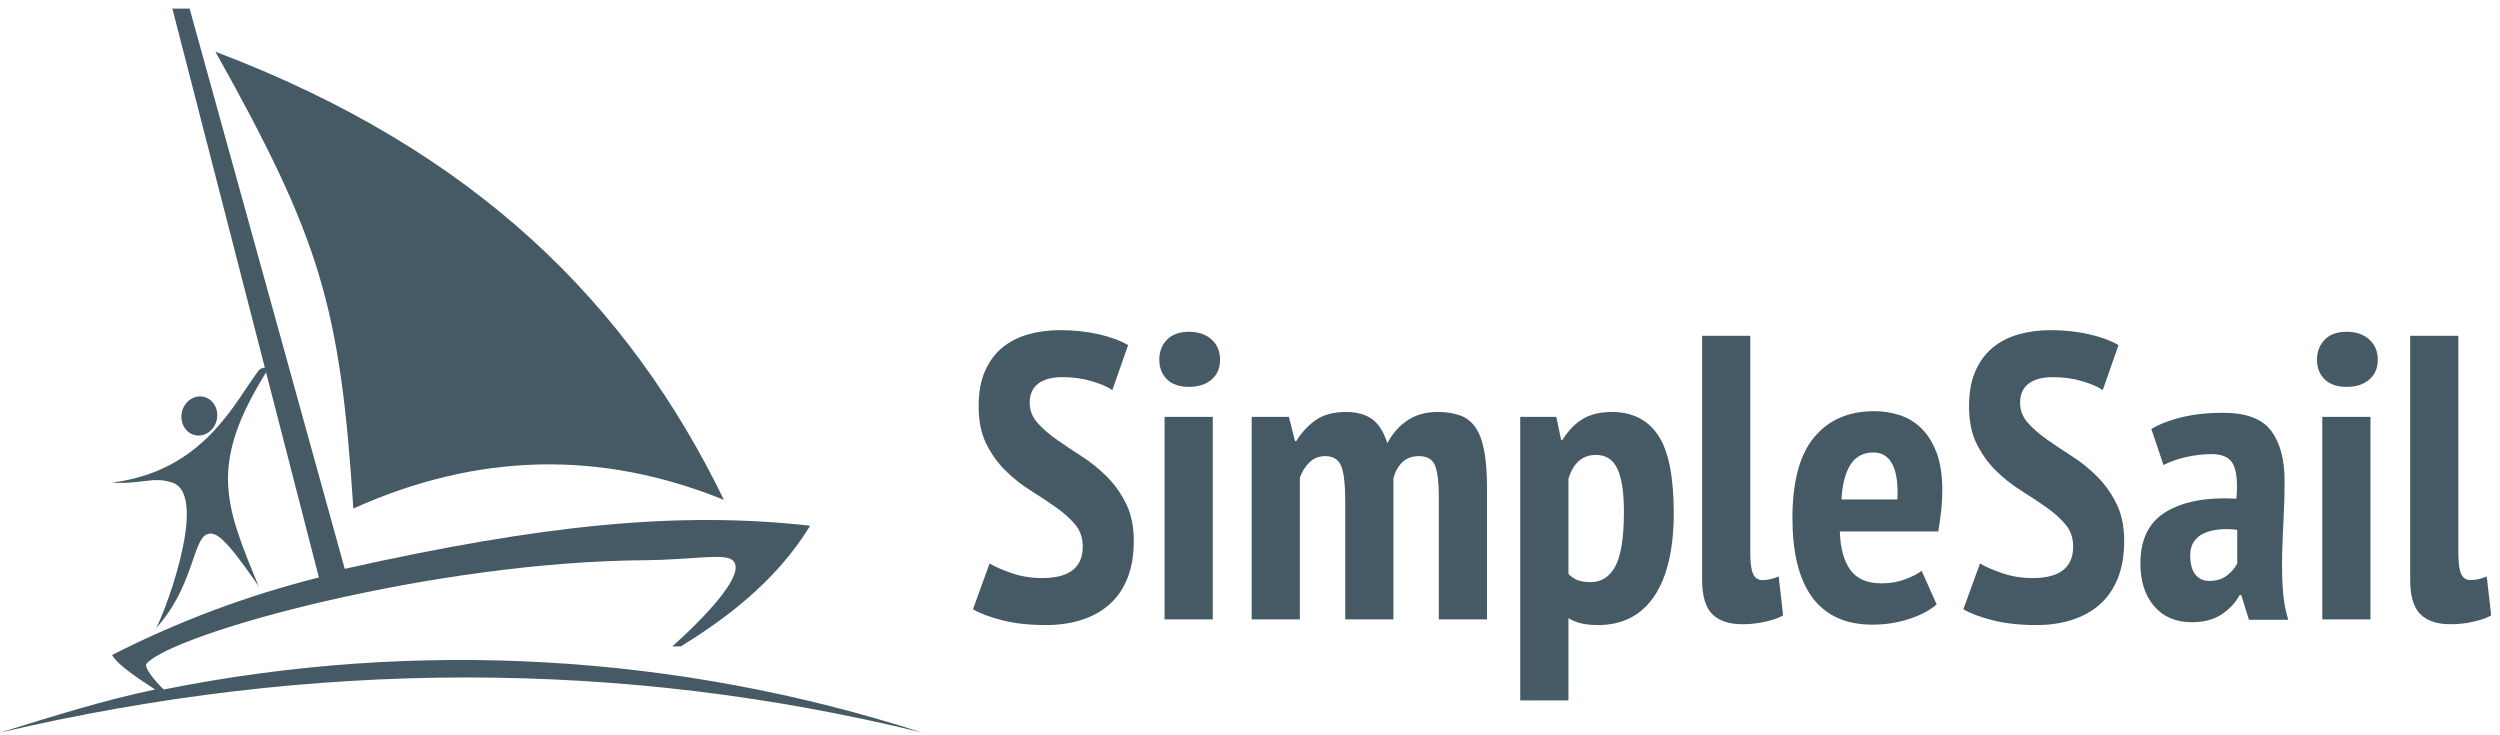
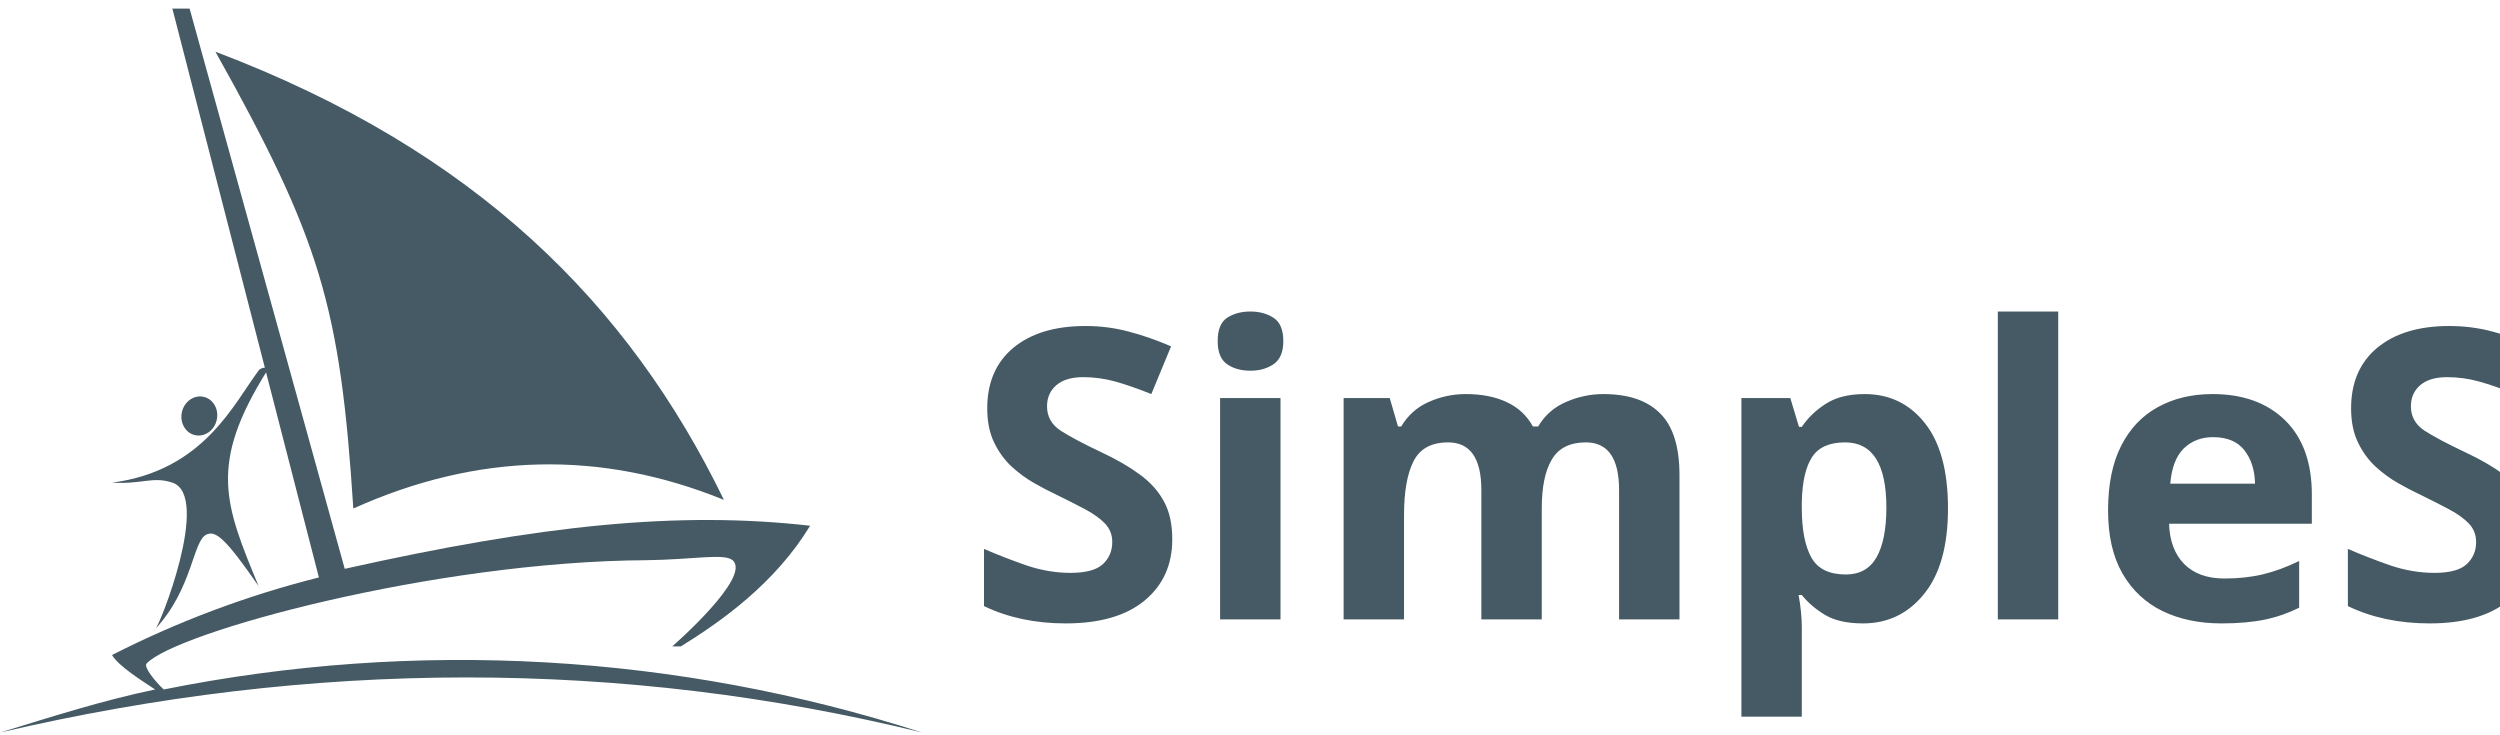
- <svg xmlns="http://www.w3.org/2000/svg" width="194px" height="57px" viewBox="0 0 194 57" version="1.1">
-   <defs />
-   <g id="Symbols" stroke="none" stroke-width="1" fill="none" fill-rule="evenodd">
-     <g id="header" transform="translate(-34, -92)" fill="#455A64">
-       <g id="Group-445" transform="translate(34, 92)">
-         <g id="SimpleSail" transform="translate(74.9056, 20.064)">
-           <path d="M9.116,22.342 C9.116,21.671 8.917,21.1 8.519,20.629 C8.12,20.157 7.623,19.712 7.025,19.293 C6.428,18.874 5.779,18.444 5.077,18.004 C4.375,17.564 3.725,17.051 3.128,16.464 C2.53,15.877 2.033,15.186 1.635,14.389 C1.236,13.593 1.037,12.618 1.037,11.466 C1.037,10.397 1.2,9.491 1.525,8.747 C1.849,8.003 2.295,7.395 2.86,6.924 C3.426,6.452 4.097,6.106 4.872,5.886 C5.648,5.666 6.475,5.556 7.355,5.556 C8.424,5.556 9.42,5.661 10.342,5.871 C11.264,6.08 12.029,6.363 12.636,6.719 L11.41,10.209 C11.054,9.957 10.525,9.727 9.823,9.517 C9.121,9.307 8.361,9.203 7.544,9.203 C6.727,9.203 6.098,9.37 5.658,9.706 C5.218,10.041 4.998,10.533 4.998,11.183 C4.998,11.77 5.197,12.288 5.595,12.739 C5.993,13.19 6.491,13.624 7.088,14.043 C7.686,14.463 8.335,14.897 9.037,15.348 C9.739,15.799 10.389,16.322 10.986,16.92 C11.583,17.517 12.081,18.219 12.479,19.026 C12.877,19.833 13.076,20.791 13.076,21.902 C13.076,23.013 12.914,23.976 12.589,24.794 C12.264,25.611 11.803,26.287 11.206,26.821 C10.609,27.356 9.891,27.759 9.053,28.031 C8.215,28.304 7.282,28.44 6.255,28.44 C4.956,28.44 3.819,28.314 2.845,28.063 C1.87,27.811 1.121,27.528 0.597,27.214 L1.886,23.662 C2.305,23.914 2.881,24.165 3.615,24.417 C4.348,24.668 5.134,24.794 5.972,24.794 C8.068,24.794 9.116,23.977 9.116,22.342 Z M15.465,12.283 L19.206,12.283 L19.206,28 L15.465,28 L15.465,12.283 Z M15.057,7.851 C15.057,7.222 15.256,6.704 15.654,6.295 C16.052,5.886 16.618,5.682 17.351,5.682 C18.085,5.682 18.672,5.881 19.112,6.279 C19.552,6.678 19.772,7.201 19.772,7.851 C19.772,8.501 19.552,9.014 19.112,9.391 C18.672,9.769 18.085,9.957 17.351,9.957 C16.618,9.957 16.052,9.763 15.654,9.376 C15.256,8.988 15.057,8.48 15.057,7.851 Z M29.485,28 L29.485,18.853 C29.485,17.533 29.38,16.616 29.17,16.102 C28.961,15.589 28.552,15.332 27.944,15.332 C27.442,15.332 27.028,15.495 26.703,15.819 C26.378,16.144 26.132,16.537 25.964,16.998 L25.964,28 L22.224,28 L22.224,12.283 L25.115,12.283 L25.587,14.169 L25.681,14.169 C26.079,13.52 26.577,12.98 27.174,12.55 C27.772,12.121 28.563,11.906 29.548,11.906 C30.365,11.906 31.03,12.084 31.544,12.44 C32.057,12.797 32.46,13.425 32.754,14.326 C33.152,13.572 33.676,12.98 34.325,12.55 C34.975,12.121 35.74,11.906 36.62,11.906 C37.312,11.906 37.904,11.995 38.396,12.173 C38.889,12.351 39.287,12.66 39.591,13.1 C39.894,13.541 40.12,14.143 40.266,14.908 C40.413,15.673 40.486,16.642 40.486,17.816 L40.486,28 L36.746,28 L36.746,18.444 C36.746,17.375 36.652,16.59 36.463,16.087 C36.274,15.584 35.855,15.332 35.206,15.332 C34.682,15.332 34.257,15.484 33.933,15.788 C33.608,16.092 33.372,16.506 33.225,17.03 L33.225,28 L29.485,28 Z M43.064,12.283 L45.862,12.283 L46.239,14.075 L46.333,14.075 C46.815,13.321 47.355,12.77 47.952,12.425 C48.549,12.079 49.288,11.906 50.168,11.906 C51.761,11.906 52.96,12.508 53.767,13.713 C54.574,14.918 54.977,16.925 54.977,19.733 C54.977,22.541 54.474,24.694 53.469,26.193 C52.463,27.691 51.006,28.44 49.099,28.44 C48.596,28.44 48.167,28.398 47.811,28.314 C47.454,28.231 47.119,28.094 46.805,27.906 L46.805,34.287 L43.064,34.287 L43.064,12.283 Z M46.805,24.479 C47.014,24.689 47.25,24.846 47.512,24.951 C47.774,25.056 48.114,25.108 48.533,25.108 C49.372,25.108 50.011,24.694 50.451,23.866 C50.891,23.039 51.111,21.629 51.111,19.639 C51.111,18.151 50.943,17.045 50.608,16.322 C50.273,15.599 49.717,15.238 48.942,15.238 C47.894,15.238 47.182,15.856 46.805,17.093 L46.805,24.479 Z M60.918,22.908 C60.918,23.641 60.992,24.165 61.138,24.479 C61.285,24.794 61.526,24.951 61.861,24.951 C62.05,24.951 62.244,24.93 62.443,24.888 C62.642,24.846 62.867,24.773 63.119,24.668 L63.464,27.686 C63.213,27.853 62.783,28.01 62.176,28.157 C61.568,28.304 60.95,28.377 60.321,28.377 C59.273,28.377 58.487,28.115 57.964,27.591 C57.44,27.067 57.178,26.177 57.178,24.92 L57.178,5.996 L60.918,5.996 L60.918,22.908 Z M75.378,26.837 C74.854,27.298 74.141,27.675 73.24,27.969 C72.339,28.262 71.396,28.409 70.411,28.409 C69.322,28.409 68.384,28.22 67.598,27.843 C66.812,27.466 66.168,26.921 65.665,26.208 C65.162,25.496 64.79,24.631 64.549,23.615 C64.308,22.599 64.187,21.441 64.187,20.142 C64.187,17.313 64.748,15.222 65.869,13.871 C66.99,12.519 68.546,11.843 70.537,11.843 C71.208,11.843 71.857,11.943 72.486,12.142 C73.115,12.341 73.675,12.676 74.168,13.148 C74.66,13.619 75.058,14.248 75.362,15.034 C75.666,15.819 75.818,16.81 75.818,18.004 C75.818,18.465 75.792,18.958 75.739,19.481 C75.687,20.005 75.608,20.571 75.504,21.179 L67.865,21.179 C67.907,22.478 68.179,23.474 68.682,24.165 C69.185,24.857 69.992,25.202 71.103,25.202 C71.773,25.202 72.386,25.098 72.942,24.888 C73.497,24.679 73.921,24.458 74.215,24.228 L75.378,26.837 Z M70.474,15.049 C69.678,15.049 69.081,15.369 68.682,16.008 C68.284,16.647 68.054,17.543 67.991,18.696 L72.329,18.696 C72.392,17.501 72.266,16.595 71.952,15.977 C71.637,15.358 71.145,15.049 70.474,15.049 Z M85.971,22.342 C85.971,21.671 85.772,21.1 85.374,20.629 C84.975,20.157 84.478,19.712 83.881,19.293 C83.283,18.874 82.634,18.444 81.932,18.004 C81.23,17.564 80.58,17.051 79.983,16.464 C79.386,15.877 78.888,15.186 78.49,14.389 C78.092,13.593 77.892,12.618 77.892,11.466 C77.892,10.397 78.055,9.491 78.38,8.747 C78.704,8.003 79.15,7.395 79.716,6.924 C80.281,6.452 80.952,6.106 81.727,5.886 C82.503,5.666 83.33,5.556 84.211,5.556 C85.279,5.556 86.275,5.661 87.197,5.871 C88.119,6.08 88.884,6.363 89.491,6.719 L88.266,10.209 C87.909,9.957 87.38,9.727 86.678,9.517 C85.976,9.307 85.216,9.203 84.399,9.203 C83.582,9.203 82.953,9.37 82.513,9.706 C82.073,10.041 81.853,10.533 81.853,11.183 C81.853,11.77 82.052,12.288 82.45,12.739 C82.848,13.19 83.346,13.624 83.943,14.043 C84.541,14.463 85.19,14.897 85.892,15.348 C86.594,15.799 87.244,16.322 87.841,16.92 C88.438,17.517 88.936,18.219 89.334,19.026 C89.732,19.833 89.932,20.791 89.932,21.902 C89.932,23.013 89.769,23.976 89.444,24.794 C89.119,25.611 88.658,26.287 88.061,26.821 C87.464,27.356 86.746,27.759 85.908,28.031 C85.07,28.304 84.137,28.44 83.11,28.44 C81.811,28.44 80.674,28.314 79.7,28.063 C78.725,27.811 77.976,27.528 77.452,27.214 L78.741,23.662 C79.16,23.914 79.737,24.165 80.47,24.417 C81.203,24.668 81.989,24.794 82.828,24.794 C84.923,24.794 85.971,23.977 85.971,22.342 Z M92.038,13.226 C92.666,12.849 93.452,12.545 94.395,12.315 C95.338,12.084 96.407,11.969 97.601,11.969 C99.383,11.969 100.624,12.43 101.326,13.352 C102.028,14.274 102.379,15.584 102.379,17.281 C102.379,18.266 102.353,19.235 102.301,20.189 C102.248,21.142 102.212,22.075 102.191,22.986 C102.17,23.898 102.185,24.778 102.238,25.627 C102.29,26.475 102.432,27.277 102.662,28.031 L99.613,28.031 L99.016,26.114 L98.89,26.114 C98.555,26.722 98.083,27.225 97.476,27.623 C96.868,28.021 96.103,28.22 95.181,28.22 C93.945,28.22 92.97,27.806 92.258,26.978 C91.545,26.151 91.189,25.045 91.189,23.662 C91.189,21.776 91.859,20.435 93.201,19.639 C94.542,18.842 96.354,18.507 98.639,18.633 C98.743,17.417 98.665,16.537 98.403,15.992 C98.141,15.448 97.58,15.175 96.721,15.175 C96.093,15.175 95.443,15.248 94.772,15.395 C94.102,15.542 93.504,15.751 92.981,16.024 L92.038,13.226 Z M96.533,25.014 C97.098,25.014 97.559,24.872 97.916,24.589 C98.272,24.307 98.534,23.997 98.702,23.662 L98.702,21.053 C98.22,20.99 97.758,20.98 97.318,21.022 C96.878,21.064 96.491,21.158 96.155,21.305 C95.82,21.451 95.553,21.666 95.354,21.949 C95.155,22.232 95.055,22.593 95.055,23.033 C95.055,23.683 95.186,24.176 95.448,24.511 C95.71,24.846 96.072,25.014 96.533,25.014 Z M105.303,12.283 L109.043,12.283 L109.043,28 L105.303,28 L105.303,12.283 Z M104.894,7.851 C104.894,7.222 105.093,6.704 105.491,6.295 C105.889,5.886 106.455,5.682 107.189,5.682 C107.922,5.682 108.509,5.881 108.949,6.279 C109.389,6.678 109.609,7.201 109.609,7.851 C109.609,8.501 109.389,9.014 108.949,9.391 C108.509,9.769 107.922,9.957 107.189,9.957 C106.455,9.957 105.889,9.763 105.491,9.376 C105.093,8.988 104.894,8.48 104.894,7.851 Z M115.864,22.908 C115.864,23.641 115.938,24.165 116.084,24.479 C116.231,24.794 116.472,24.951 116.807,24.951 C116.996,24.951 117.19,24.93 117.389,24.888 C117.588,24.846 117.813,24.773 118.065,24.668 L118.41,27.686 C118.159,27.853 117.729,28.01 117.122,28.157 C116.514,28.304 115.896,28.377 115.267,28.377 C114.219,28.377 113.433,28.115 112.909,27.591 C112.386,27.067 112.124,26.177 112.124,24.92 L112.124,5.996 L115.864,5.996 L115.864,22.908 Z" />
-         </g>
-         <g id="Group_63" transform="translate(0, 0.407299)" fill-rule="nonzero">
-           <ellipse id="Ellipse_6" transform="translate(15.46756, 31.87302) rotate(-77.391) translate(-15.46756, -31.87302) " cx="15.468" cy="31.873" rx="1.524" ry="1.385" />
-           <path d="M20.065,28.351 C18.125,30.937 15.806,36.122 8.695,37.046 L8.695,37.046 C11.05,37.184 11.853,36.538 13.377,37.046 C16.424,38.061 12.316,48.369 12.039,48.415 C11.993,48.554 11.947,48.507 12.039,48.415 C14.994,45.23 14.944,41.52 16.052,41.058 C16.745,40.781 17.479,41.331 20.065,45.071 C20.157,45.21 20.111,45.256 20.065,45.071 C17.433,38.699 16.162,35.646 20.733,28.351 C20.918,28.028 20.249,28.074 20.065,28.351 Z" id="Path_56" />
-           <path d="M56.177,38.384 C48.792,23.193 36.943,11.271 16.718,3.606 C24.844,18.15 26.403,23.308 27.419,39.053 C37.07,34.712 46.621,34.505 56.177,38.384 Z" id="Path_57" />
-           <path d="M12.707,53.097 C12.06,52.495 11.139,51.367 11.37,51.09 C13.54,48.689 33.631,43.157 50.16,43.065 C53.808,43.019 56.201,42.511 56.848,43.065 C58.372,44.357 52.166,49.753 52.166,49.753 L52.835,49.753 C55.975,47.813 60.143,44.87 62.867,40.39 C52.663,39.235 42.035,40.317 26.752,43.734 L14.714,0.262 L13.376,0.262 L24.746,44.402 C19.186,45.799 13.802,47.819 8.694,50.422 C9.202,51.299 11.069,52.45 12.038,53.097 C8.022,53.928 4.063,55.194 -7.10542736e-15,56.441 C24.286,50.762 48.245,50.716 71.562,56.441 C52.552,50.312 32.289,49.161 12.707,53.097 Z" id="Path_58" />
-         </g>
-       </g>
+ <svg xmlns="http://www.w3.org/2000/svg" width="194" height="57" viewBox="0 0 194 57">
+   <g fill="#455A64" fill-rule="evenodd">
+     <text font-family="PTSans-NarrowBold, PT Sans Narrow" font-size="31.434" font-style="condensed" font-weight="bold" transform="translate(74.906 20.064)">
+       <tspan x="0" y="28">SimpleSail</tspan>
+     </text>
+     <g fill-rule="nonzero" transform="translate(0 .407)">
+       <ellipse cx="15.468" cy="31.873" rx="1.524" ry="1.385" transform="rotate(-77.391 15.468 31.873)" />
+       <path d="M20.065 28.351c-1.94 2.586-4.26 7.77-11.37 8.695 2.355.138 3.158-.508 4.682 0 3.047 1.015-1.061 11.323-1.338 11.37-.046.138-.092.091 0 0 2.955-3.186 2.905-6.896 4.013-7.358.693-.277 1.427.273 4.013 4.013.092.139.046.185 0 0-2.632-6.372-3.903-9.425.668-16.72.185-.323-.484-.277-.668 0zM56.177 38.384C48.792 23.193 36.943 11.27 16.718 3.606c8.126 14.544 9.685 19.702 10.7 35.447 9.652-4.34 19.203-4.548 28.76-.67z" />
+       <path d="M12.707 53.097c-.647-.602-1.568-1.73-1.337-2.007 2.17-2.4 22.26-7.933 38.79-8.025 3.648-.046 6.041-.554 6.688 0 1.524 1.292-4.682 6.688-4.682 6.688h.67c3.139-1.94 7.307-4.883 10.031-9.363-10.204-1.155-20.832-.073-36.115 3.344L14.714.262h-1.338l11.37 44.14a76.31 76.31 0 0 0-16.052 6.02c.508.877 2.375 2.028 3.344 2.675C8.022 53.928 4.063 55.194 0 56.44c24.286-5.68 48.245-5.725 71.562 0a116.799 116.799 0 0 0-58.855-3.344z" />
    </g>
  </g>
</svg>
